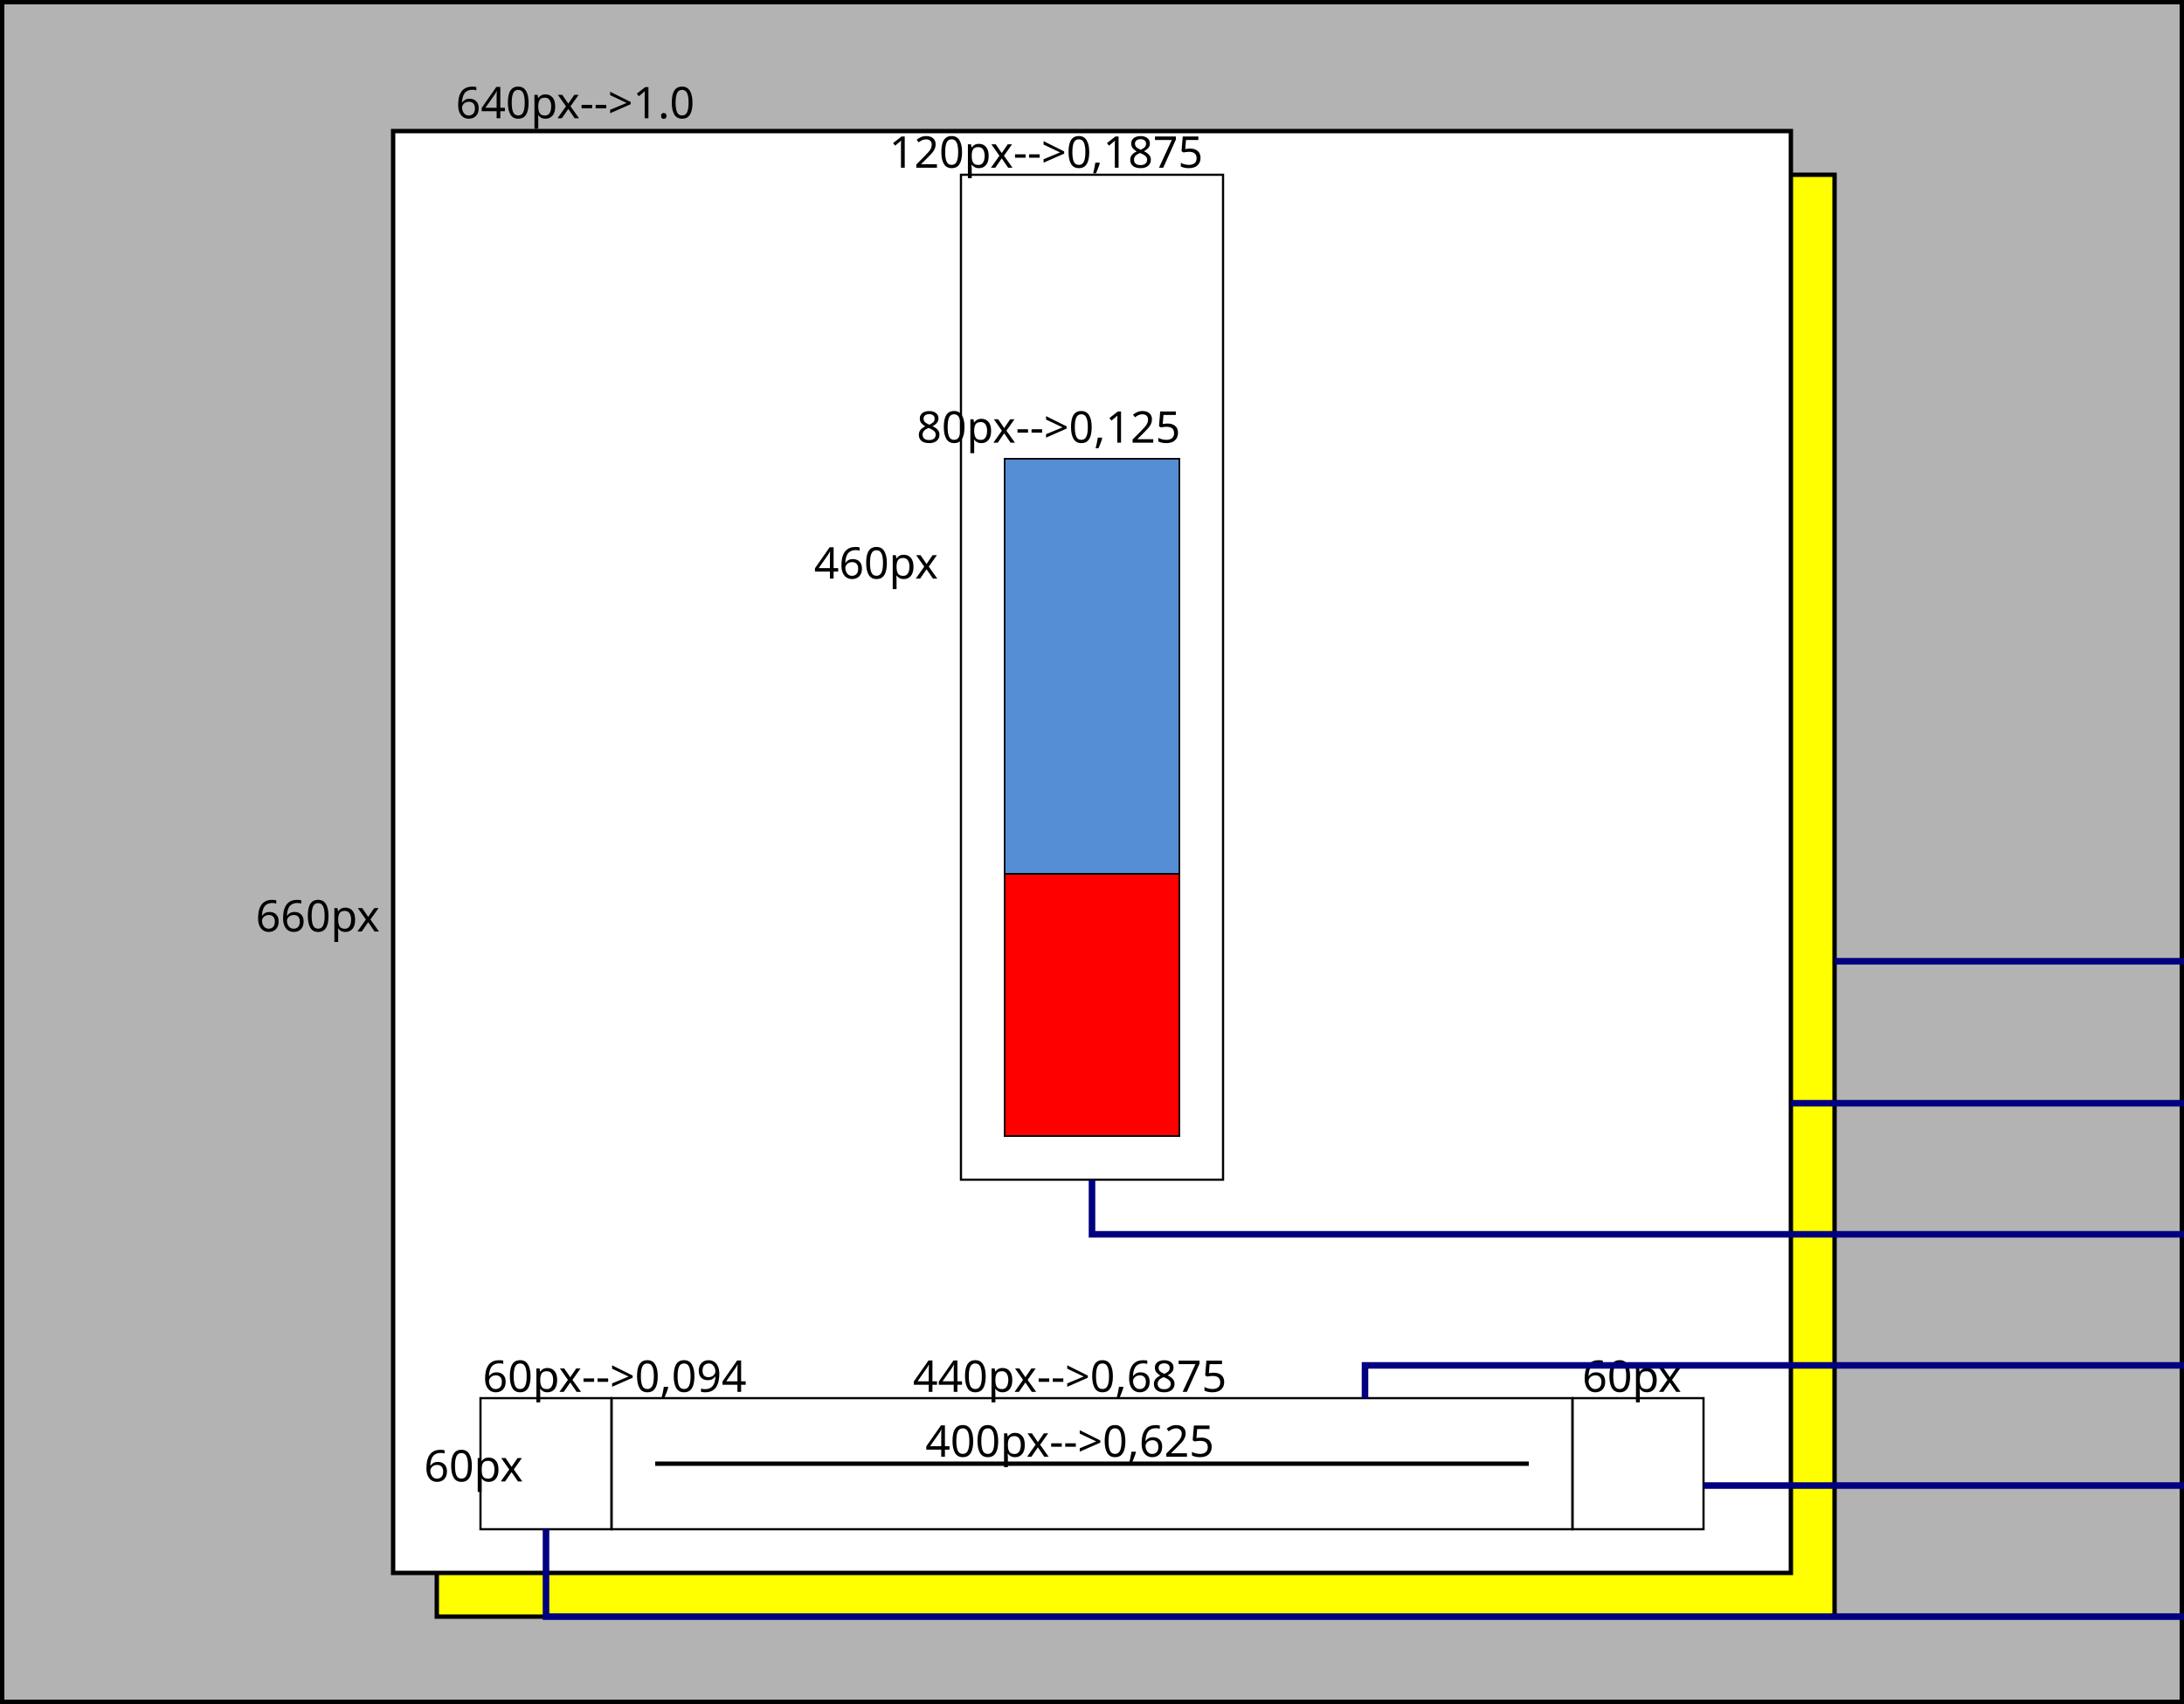
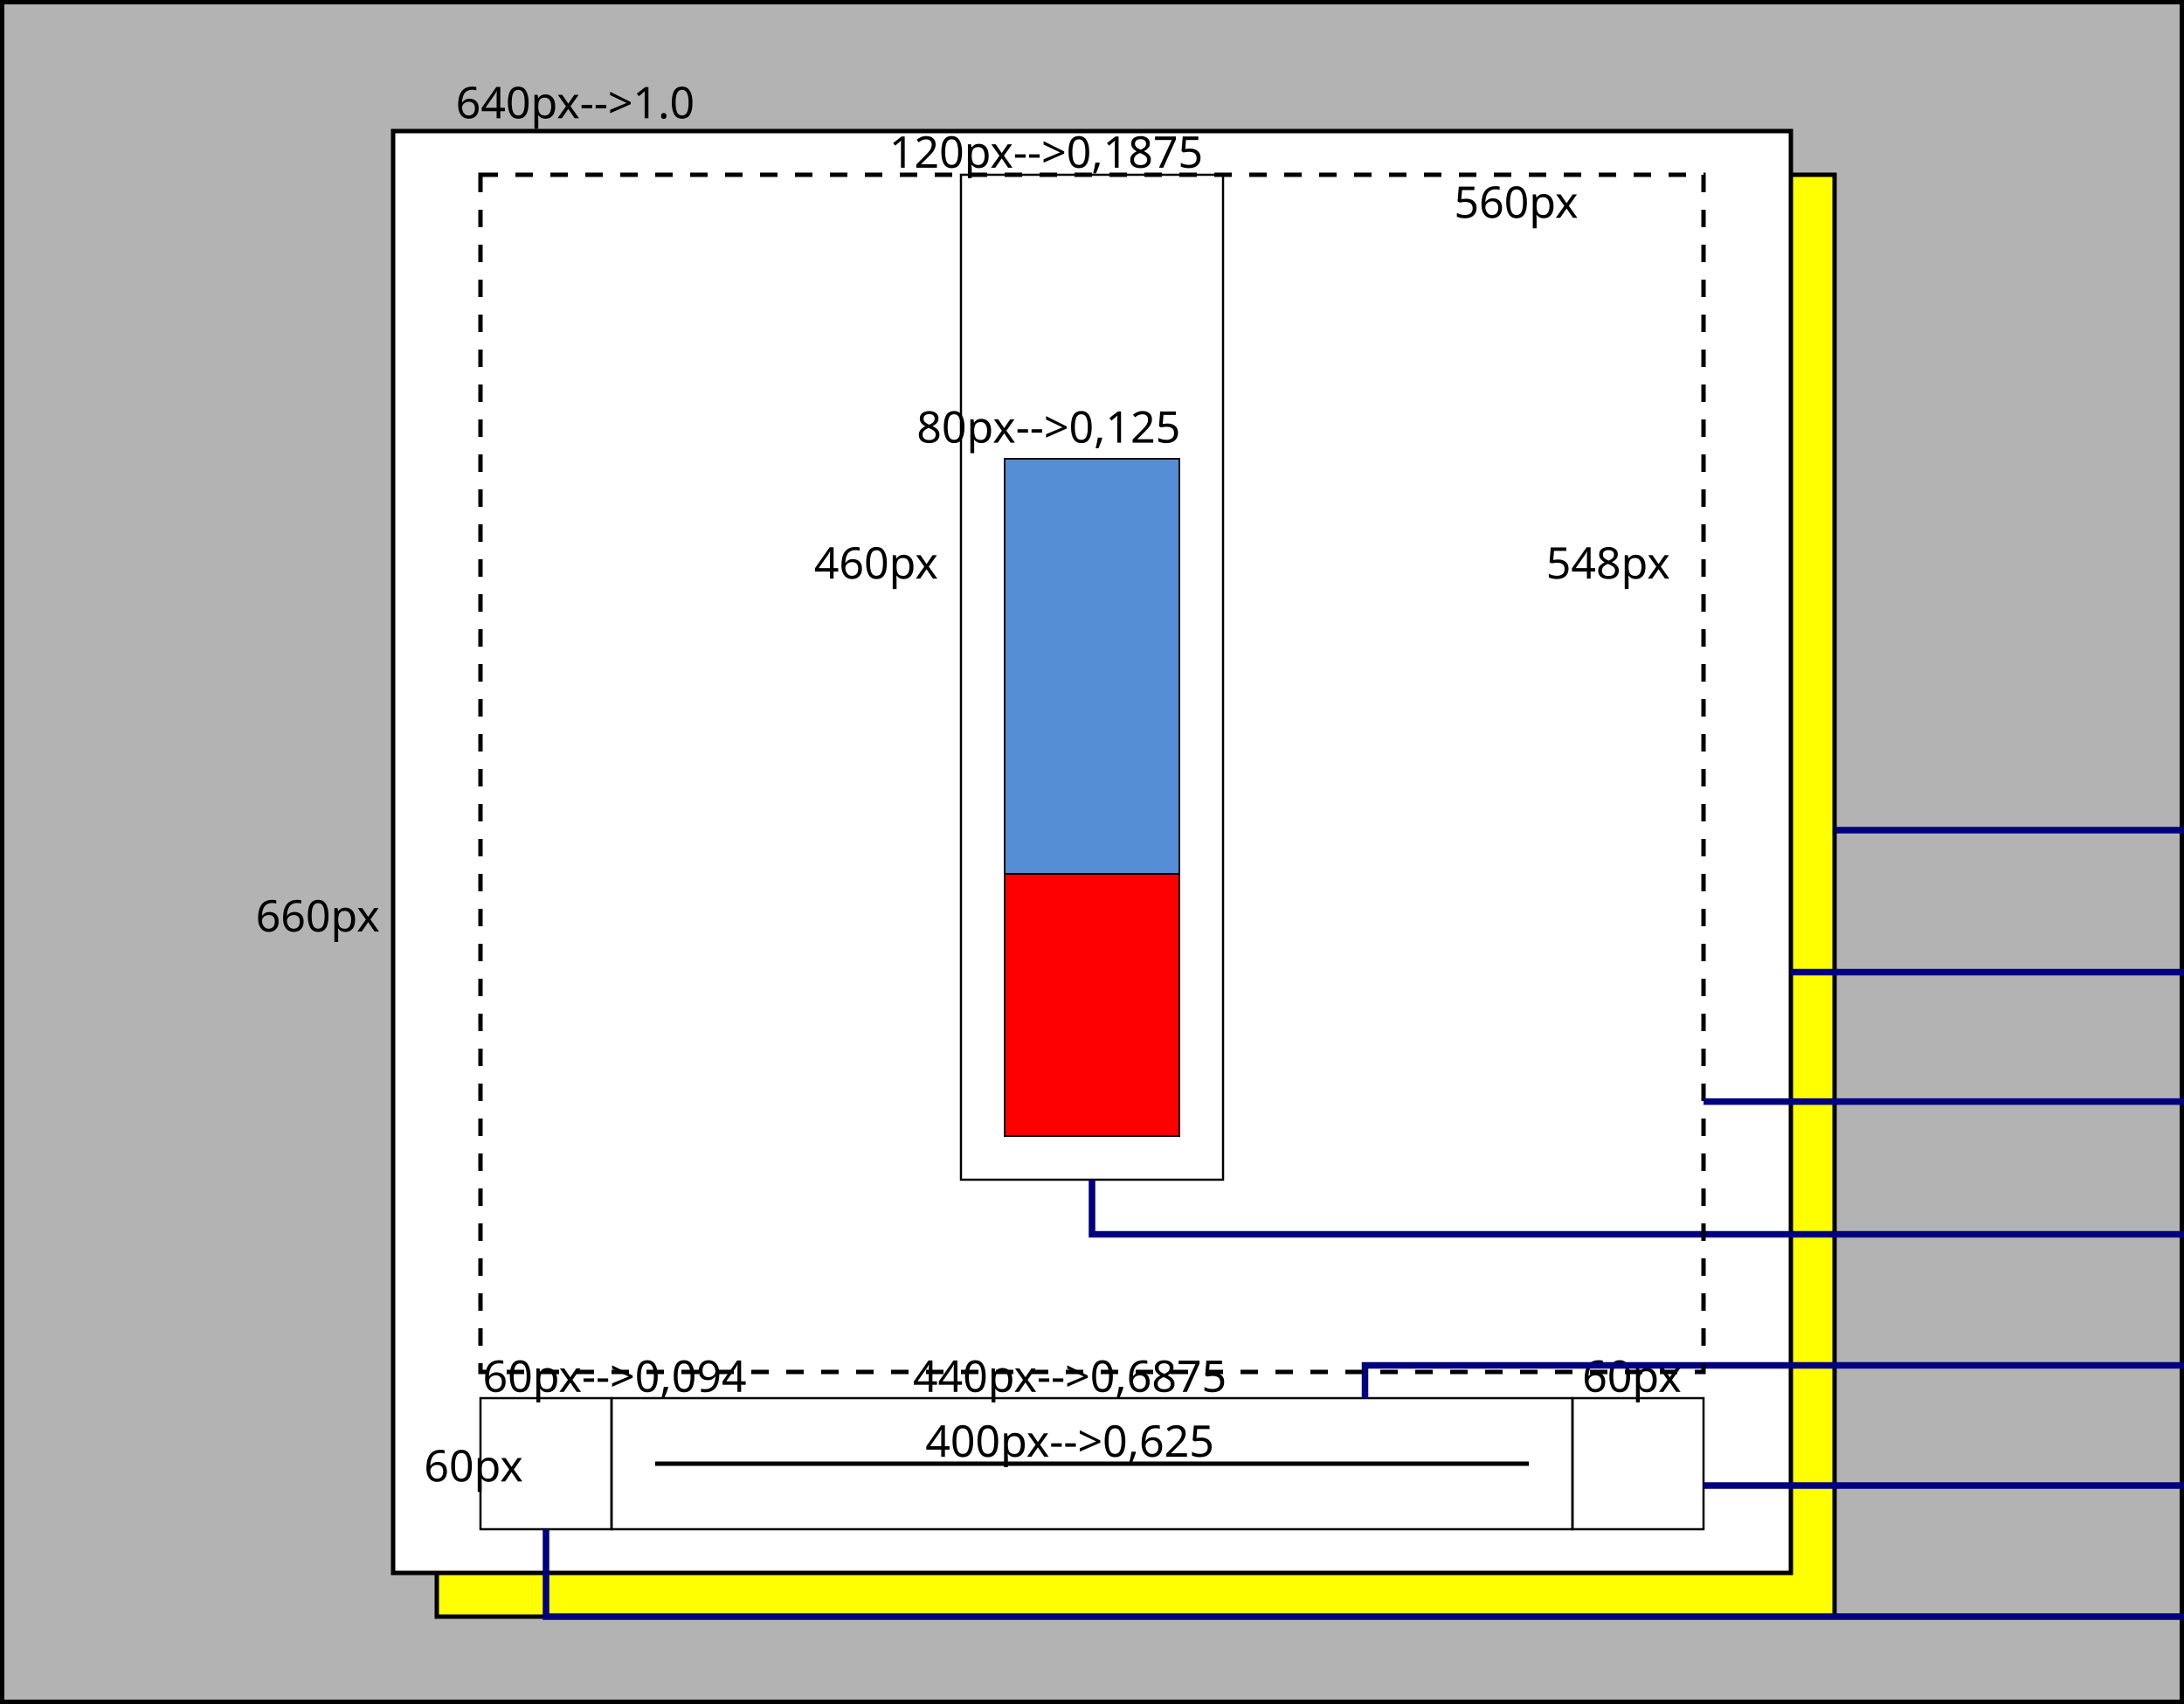
<svg xmlns="http://www.w3.org/2000/svg" id="svg2" version="1.1" width="1000" height="780" viewBox="0 0 1000 780">
  <defs id="defs6" />
  <path id="rect3338" d="m 1,1 998,0 0,778 -998,0 z" style="opacity:1;fill:#b3b3b3;stroke:#000000;stroke-width:2;stroke-miterlimit:4;stroke-dasharray:none" />
  <path id="path4183" d="M 200,80 840,80 l 0,660 -640,0 z" style="opacity:1;fill:#ffff00;fill-opacity:1;stroke:#000000;stroke-width:2;stroke-miterlimit:4;stroke-dasharray:none" />
  <path style="opacity:1;fill:#ffffff;fill-opacity:1;stroke:#000000;stroke-width:2;stroke-miterlimit:4;stroke-dasharray:none" d="M 180,60 820,60 l 0,660 -640,0 z" id="rect3340" />
  <path style="fill:none;fill-rule:evenodd;stroke:#000000;stroke-width:2;stroke-linecap:butt;stroke-linejoin:miter;stroke-opacity:1" d="m 300,670 400,0" id="path3342" />
  <path id="rect3344" d="m 720,640 60,0 0,60 -60,0 z" style="opacity:1;fill:none;stroke:#000000;stroke-width:1;stroke-miterlimit:4;stroke-dasharray:none" />
  <path id="rect3346" d="m 220,640 60,0 0,60 -60,0 z" style="opacity:1;fill:none;stroke:#000000;stroke-width:1;stroke-miterlimit:4;stroke-dasharray:none" />
  <path id="rect3348" d="m 440,80 120,0 0,460 -120,0 z" style="opacity:1;fill:#ffffff;stroke:#000000;stroke-width:1;stroke-miterlimit:4;stroke-dasharray:none" />
  <path id="rect3354" d="m 460,210 80,0 0,310 -80,0 z" style="opacity:1;fill:#558ed5;fill-opacity:1;stroke:#000000;stroke-width:0.75;stroke-miterlimit:4;stroke-dasharray:none" />
  <path id="rect3364" d="m 460,400 80,0 0,120 -80,0 z" style="opacity:1;fill:#fe0000;fill-opacity:1;stroke:#000000;stroke-width:0.75;stroke-miterlimit:4;stroke-dasharray:none" />
  <rect style="opacity:1;fill:none;fill-opacity:1;stroke:#000000;stroke-width:1;stroke-miterlimit:4;stroke-dasharray:none" id="rect3345" width="440" height="60" x="280" y="640" />
  <text xml:space="preserve" style="font-style:normal;font-weight:normal;font-size:40px;line-height:125%;font-family:sans-serif;letter-spacing:0px;word-spacing:0px;fill:#000000;fill-opacity:1;stroke:none;stroke-width:1px;stroke-linecap:butt;stroke-linejoin:miter;stroke-opacity:1" x="117.08" y="426.396" id="text3347">
    <tspan id="tspan3349" x="117.08" y="426.396" style="font-size:20px">660px</tspan>
  </text>
  <text xml:space="preserve" style="font-style:normal;font-weight:normal;font-size:40px;line-height:125%;font-family:sans-serif;letter-spacing:0px;word-spacing:0px;fill:#000000;fill-opacity:1;stroke:none;stroke-width:1px;stroke-linecap:butt;stroke-linejoin:miter;stroke-opacity:1" x="208.686" y="54.142" id="text3351">
    <tspan id="tspan3353" x="208.686" y="54.142" style="font-size:20px">640px--&gt;1.0</tspan>
  </text>
  <text id="text3355" y="76.77" x="494.6" style="font-style:normal;font-weight:normal;font-size:40px;line-height:125%;font-family:sans-serif;text-align:center;letter-spacing:0px;word-spacing:0px;text-anchor:middle;fill:#000000;fill-opacity:1;stroke:none;stroke-width:1px;stroke-linecap:butt;stroke-linejoin:miter;stroke-opacity:1" xml:space="preserve">
    <tspan style="font-size:20px;text-align:center;text-anchor:middle" y="76.77" x="494.6" id="tspan3357">120px--&gt;0,1875</tspan>
  </text>
  <text xml:space="preserve" style="font-style:normal;font-weight:normal;font-size:40px;line-height:125%;font-family:sans-serif;letter-spacing:0px;word-spacing:0px;fill:#000000;fill-opacity:1;stroke:none;stroke-width:1px;stroke-linecap:butt;stroke-linejoin:miter;stroke-opacity:1" x="372.735" y="264.86" id="text3359">
    <tspan x="372.735" y="264.86" style="font-size:20px" id="tspan3363">460px</tspan>
  </text>
  <text id="text3367" y="202.635" x="495.724" style="font-style:normal;font-weight:normal;font-size:40px;line-height:125%;font-family:sans-serif;text-align:center;letter-spacing:0px;word-spacing:0px;text-anchor:middle;fill:#000000;fill-opacity:1;stroke:none;stroke-width:1px;stroke-linecap:butt;stroke-linejoin:miter;stroke-opacity:1" xml:space="preserve">
    <tspan id="tspan3369" style="font-size:20px;text-align:center;text-anchor:middle" y="202.635" x="495.724">80px--&gt;0,125</tspan>
  </text>
  <text id="text3371" y="637.114" x="221.025" style="font-style:normal;font-weight:normal;font-size:40px;line-height:125%;font-family:sans-serif;letter-spacing:0px;word-spacing:0px;fill:#000000;fill-opacity:1;stroke:none;stroke-width:1px;stroke-linecap:butt;stroke-linejoin:miter;stroke-opacity:1" xml:space="preserve">
    <tspan style="font-size:20px" y="637.114" x="221.025" id="tspan3373">60px--&gt;0,094</tspan>
  </text>
  <text xml:space="preserve" style="font-style:normal;font-weight:normal;font-size:40px;line-height:125%;font-family:sans-serif;letter-spacing:0px;word-spacing:0px;fill:#000000;fill-opacity:1;stroke:none;stroke-width:1px;stroke-linecap:butt;stroke-linejoin:miter;stroke-opacity:1" x="194.155" y="678.127" id="text3375">
    <tspan id="tspan3377" x="194.155" y="678.127" style="font-size:20px">60px</tspan>
  </text>
  <text xml:space="preserve" style="font-style:normal;font-weight:normal;font-size:40px;line-height:125%;font-family:sans-serif;letter-spacing:0px;word-spacing:0px;fill:#000000;fill-opacity:1;stroke:none;stroke-width:1px;stroke-linecap:butt;stroke-linejoin:miter;stroke-opacity:1" x="724.485" y="637.114" id="text3383">
    <tspan id="tspan3385" x="724.485" y="637.114" style="font-size:20px">60px</tspan>
  </text>
  <text xml:space="preserve" style="font-style:normal;font-weight:normal;font-size:40px;line-height:125%;font-family:sans-serif;text-align:center;letter-spacing:0px;word-spacing:0px;text-anchor:middle;fill:#000000;fill-opacity:1;stroke:none;stroke-width:1px;stroke-linecap:butt;stroke-linejoin:miter;stroke-opacity:1" x="505.428" y="637.114" id="text3387">
    <tspan id="tspan3389" x="505.428" y="637.114" style="font-size:20px;text-align:center;text-anchor:middle">440px--&gt;0,6875</tspan>
  </text>
  <text id="text3391" y="666.813" x="505.428" style="font-style:normal;font-weight:normal;font-size:40px;line-height:125%;font-family:sans-serif;text-align:center;letter-spacing:0px;word-spacing:0px;text-anchor:middle;fill:#000000;fill-opacity:1;stroke:none;stroke-width:1px;stroke-linecap:butt;stroke-linejoin:miter;stroke-opacity:1" xml:space="preserve">
    <tspan style="font-size:20px;text-align:center;text-anchor:middle" y="666.813" x="505.428" id="tspan3393">400px--&gt;0,625</tspan>
  </text>
  <text xml:space="preserve" style="font-style:normal;font-weight:normal;font-size:40px;line-height:125%;font-family:sans-serif;letter-spacing:0px;word-spacing:0px;fill:#000080;fill-opacity:1;stroke:none;stroke-width:1px;stroke-linecap:butt;stroke-linejoin:miter;stroke-opacity:1" x="1032" y="633.6" id="text3399">
    <tspan id="tspan3401" x="1032" y="633.6">sliderBox</tspan>
  </text>
  <text xml:space="preserve" style="font-style:normal;font-weight:normal;font-size:40px;line-height:125%;font-family:sans-serif;letter-spacing:0px;word-spacing:0px;fill:#000080;fill-opacity:1;stroke:none;stroke-width:1px;stroke-linecap:butt;stroke-linejoin:miter;stroke-opacity:1;" x="1032" y="692.8" id="text3403">
    <tspan id="tspan3405" x="1032" y="692.8">rPhotoBox</tspan>
  </text>
  <text xml:space="preserve" style="font-style:normal;font-weight:normal;font-size:40px;line-height:125%;font-family:sans-serif;letter-spacing:0px;word-spacing:0px;fill:#000080;fill-opacity:1;stroke:none;stroke-width:1px;stroke-linecap:butt;stroke-linejoin:miter;stroke-opacity:1;" x="1032" y="752" id="text3407">
    <tspan id="tspan3409" x="1032" y="752">lPhotoBox</tspan>
  </text>
  <text xml:space="preserve" style="font-style:normal;font-weight:normal;font-size:40px;line-height:125%;font-family:sans-serif;letter-spacing:0px;word-spacing:0px;fill:#000080;fill-opacity:1;stroke:none;stroke-width:1px;stroke-linecap:butt;stroke-linejoin:miter;stroke-opacity:1;" x="1032" y="574.4" id="text3411">
    <tspan id="tspan3413" x="1032" y="574.4">rateBox</tspan>
  </text>
-   <text xml:space="preserve" style="font-style:normal;font-weight:normal;font-size:40px;line-height:125%;font-family:sans-serif;letter-spacing:0px;word-spacing:0px;fill:#000080;fill-opacity:1;stroke:none;stroke-width:1px;stroke-linecap:butt;stroke-linejoin:miter;stroke-opacity:1;" x="1032" y="515.2" id="text3415">
-     <tspan id="tspan3417" x="1032" y="515.2">whiteBox</tspan>
+   <text xml:space="preserve" style="font-style:normal;font-weight:normal;font-size:40px;line-height:125%;font-family:sans-serif;letter-spacing:0px;word-spacing:0px;fill:#000080;fill-opacity:1;stroke:none;stroke-width:1px;stroke-linecap:butt;stroke-linejoin:miter;stroke-opacity:1" x="1032" y="455.2" id="text3415">
+     <tspan id="tspan3417" x="1032" y="455.2">whiteBox</tspan>
  </text>
-   <text xml:space="preserve" style="font-style:normal;font-weight:normal;font-size:40px;line-height:125%;font-family:sans-serif;letter-spacing:0px;word-spacing:0px;fill:#000080;fill-opacity:1;stroke:none;stroke-width:1px;stroke-linecap:butt;stroke-linejoin:miter;stroke-opacity:1" x="1032" y="456" id="text3419">
-     <tspan id="tspan3421" x="1032" y="456">refreshBox</tspan>
+   <text xml:space="preserve" style="font-style:normal;font-weight:normal;font-size:40px;line-height:125%;font-family:sans-serif;letter-spacing:0px;word-spacing:0px;fill:#000080;fill-opacity:1;stroke:none;stroke-width:1px;stroke-linecap:butt;stroke-linejoin:miter;stroke-opacity:1" x="1032" y="396" id="text3419">
+     <tspan id="tspan3421" x="1032" y="396">refreshBox</tspan>
  </text>
-   <g id="g4251">
-     <path id="path3425" d="M 840.194,440 1030,440" style="fill:none;fill-rule:evenodd;stroke:#000080;stroke-width:3;stroke-linecap:butt;stroke-linejoin:miter;stroke-miterlimit:4;stroke-dasharray:none;stroke-dashoffset:0;stroke-opacity:1" />
-     <path id="path3427" d="m 820,505 210,0" style="fill:none;fill-rule:evenodd;stroke:#000080;stroke-width:3;stroke-linecap:butt;stroke-linejoin:miter;stroke-miterlimit:4;stroke-dasharray:none;stroke-dashoffset:0;stroke-opacity:1" />
-     <path id="path3429" d="m 1030,565 -530,0 0,-25" style="fill:none;fill-rule:evenodd;stroke:#000080;stroke-width:3;stroke-linecap:butt;stroke-linejoin:miter;stroke-miterlimit:4;stroke-dasharray:none;stroke-dashoffset:0;stroke-opacity:1" />
-     <path id="path3431" d="m 1030,625 -405,0 0,15" style="fill:none;fill-rule:evenodd;stroke:#000080;stroke-width:3;stroke-linecap:butt;stroke-linejoin:miter;stroke-miterlimit:4;stroke-dasharray:none;stroke-dashoffset:0;stroke-opacity:1" />
-     <path id="path3433" d="m 1030,680 -250,0" style="fill:none;fill-rule:evenodd;stroke:#000080;stroke-width:3;stroke-linecap:butt;stroke-linejoin:miter;stroke-miterlimit:4;stroke-dasharray:none;stroke-dashoffset:0;stroke-opacity:1" />
-     <path id="path3435" d="m 1030,740 -780,0 0,-40" style="fill:none;fill-rule:evenodd;stroke:#000080;stroke-width:3;stroke-linecap:butt;stroke-linejoin:miter;stroke-miterlimit:4;stroke-dasharray:none;stroke-dashoffset:0;stroke-opacity:1" />
-     <path style="fill:none;fill-rule:evenodd;stroke:#000080;stroke-width:3;stroke-linecap:butt;stroke-linejoin:miter;stroke-miterlimit:4;stroke-dasharray:none;stroke-dashoffset:0;stroke-opacity:1" d="m 1000,380 30,0" id="path4185" />
-   </g>
-   <text id="text4187" y="392" x="1032" style="font-style:normal;font-weight:normal;font-size:40px;line-height:125%;font-family:sans-serif;letter-spacing:0px;word-spacing:0px;fill:#000080;fill-opacity:1;stroke:none;stroke-width:1px;stroke-linecap:butt;stroke-linejoin:miter;stroke-opacity:1" xml:space="preserve">
-     <tspan y="392" x="1032" id="tspan4189">fullBox</tspan>
+   <path style="fill:none;fill-rule:evenodd;stroke:#000080;stroke-width:3;stroke-linecap:butt;stroke-linejoin:miter;stroke-miterlimit:4;stroke-dasharray:none;stroke-dashoffset:0;stroke-opacity:1" d="M 840.194,380 1030,380" id="path3425" />
+   <path style="fill:none;fill-rule:evenodd;stroke:#000080;stroke-width:3;stroke-linecap:butt;stroke-linejoin:miter;stroke-miterlimit:4;stroke-dasharray:none;stroke-dashoffset:0;stroke-opacity:1" d="m 820,445 210,0" id="path3427" />
+   <path style="fill:none;fill-rule:evenodd;stroke:#000080;stroke-width:3;stroke-linecap:butt;stroke-linejoin:miter;stroke-miterlimit:4;stroke-dasharray:none;stroke-dashoffset:0;stroke-opacity:1" d="m 1030,565 -530,0 0,-25" id="path3429" />
+   <path style="fill:none;fill-rule:evenodd;stroke:#000080;stroke-width:3;stroke-linecap:butt;stroke-linejoin:miter;stroke-miterlimit:4;stroke-dasharray:none;stroke-dashoffset:0;stroke-opacity:1" d="m 1030,625 -405,0 0,15" id="path3431" />
+   <path style="fill:none;fill-rule:evenodd;stroke:#000080;stroke-width:3;stroke-linecap:butt;stroke-linejoin:miter;stroke-miterlimit:4;stroke-dasharray:none;stroke-dashoffset:0;stroke-opacity:1" d="m 1030,680 -250,0" id="path3433" />
+   <path style="fill:none;fill-rule:evenodd;stroke:#000080;stroke-width:3;stroke-linecap:butt;stroke-linejoin:miter;stroke-miterlimit:4;stroke-dasharray:none;stroke-dashoffset:0;stroke-opacity:1" d="m 1030,740 -780,0 0,-40" id="path3435" />
+   <path id="path4185" d="m 1000,320 30,0" style="fill:none;fill-rule:evenodd;stroke:#000080;stroke-width:3;stroke-linecap:butt;stroke-linejoin:miter;stroke-miterlimit:4;stroke-dasharray:none;stroke-dashoffset:0;stroke-opacity:1" />
+   <text id="text4187" y="332" x="1032" style="font-style:normal;font-weight:normal;font-size:40px;line-height:125%;font-family:sans-serif;letter-spacing:0px;word-spacing:0px;fill:#000080;fill-opacity:1;stroke:none;stroke-width:1px;stroke-linecap:butt;stroke-linejoin:miter;stroke-opacity:1" xml:space="preserve">
+     <tspan y="332" x="1032" id="tspan4189">fullBox</tspan>
+   </text>
+   <path id="path3385" d="m 220,80 560,0 0,548 -560,0 z" style="opacity:1;fill:none;fill-opacity:1;stroke:#000000;stroke-width:2;stroke-miterlimit:4;stroke-dasharray:8,8;stroke-dashoffset:0" />
+   <text id="text8126" y="514.4" x="1032" style="font-style:normal;font-weight:normal;font-size:40px;line-height:125%;font-family:sans-serif;letter-spacing:0px;word-spacing:0px;fill:#000080;fill-opacity:1;stroke:none;stroke-width:1px;stroke-linecap:butt;stroke-linejoin:miter;stroke-opacity:1" xml:space="preserve">
+     <tspan y="514.4" x="1032" id="tspan8128">dotsBox</tspan>
+   </text>
+   <path id="path8130" d="m 1030,504.243 -250,0" style="fill:none;fill-rule:evenodd;stroke:#000080;stroke-width:3;stroke-linecap:butt;stroke-linejoin:miter;stroke-miterlimit:4;stroke-dasharray:none;stroke-dashoffset:0;stroke-opacity:1" />
+   <text id="text8132" y="264.86" x="707.904" style="font-style:normal;font-weight:normal;font-size:40px;line-height:125%;font-family:sans-serif;letter-spacing:0px;word-spacing:0px;fill:#000000;fill-opacity:1;stroke:none;stroke-width:1px;stroke-linecap:butt;stroke-linejoin:miter;stroke-opacity:1" xml:space="preserve">
+     <tspan id="tspan8134" style="font-size:20px" y="264.86" x="707.904">548px</tspan>
+   </text>
+   <text id="text8136" y="99.713" x="665.795" style="font-style:normal;font-weight:normal;font-size:40px;line-height:125%;font-family:sans-serif;letter-spacing:0px;word-spacing:0px;fill:#000000;fill-opacity:1;stroke:none;stroke-width:1px;stroke-linecap:butt;stroke-linejoin:miter;stroke-opacity:1" xml:space="preserve">
+     <tspan style="font-size:20px" y="99.713" x="665.795" id="tspan8138">560px</tspan>
  </text>
</svg>
